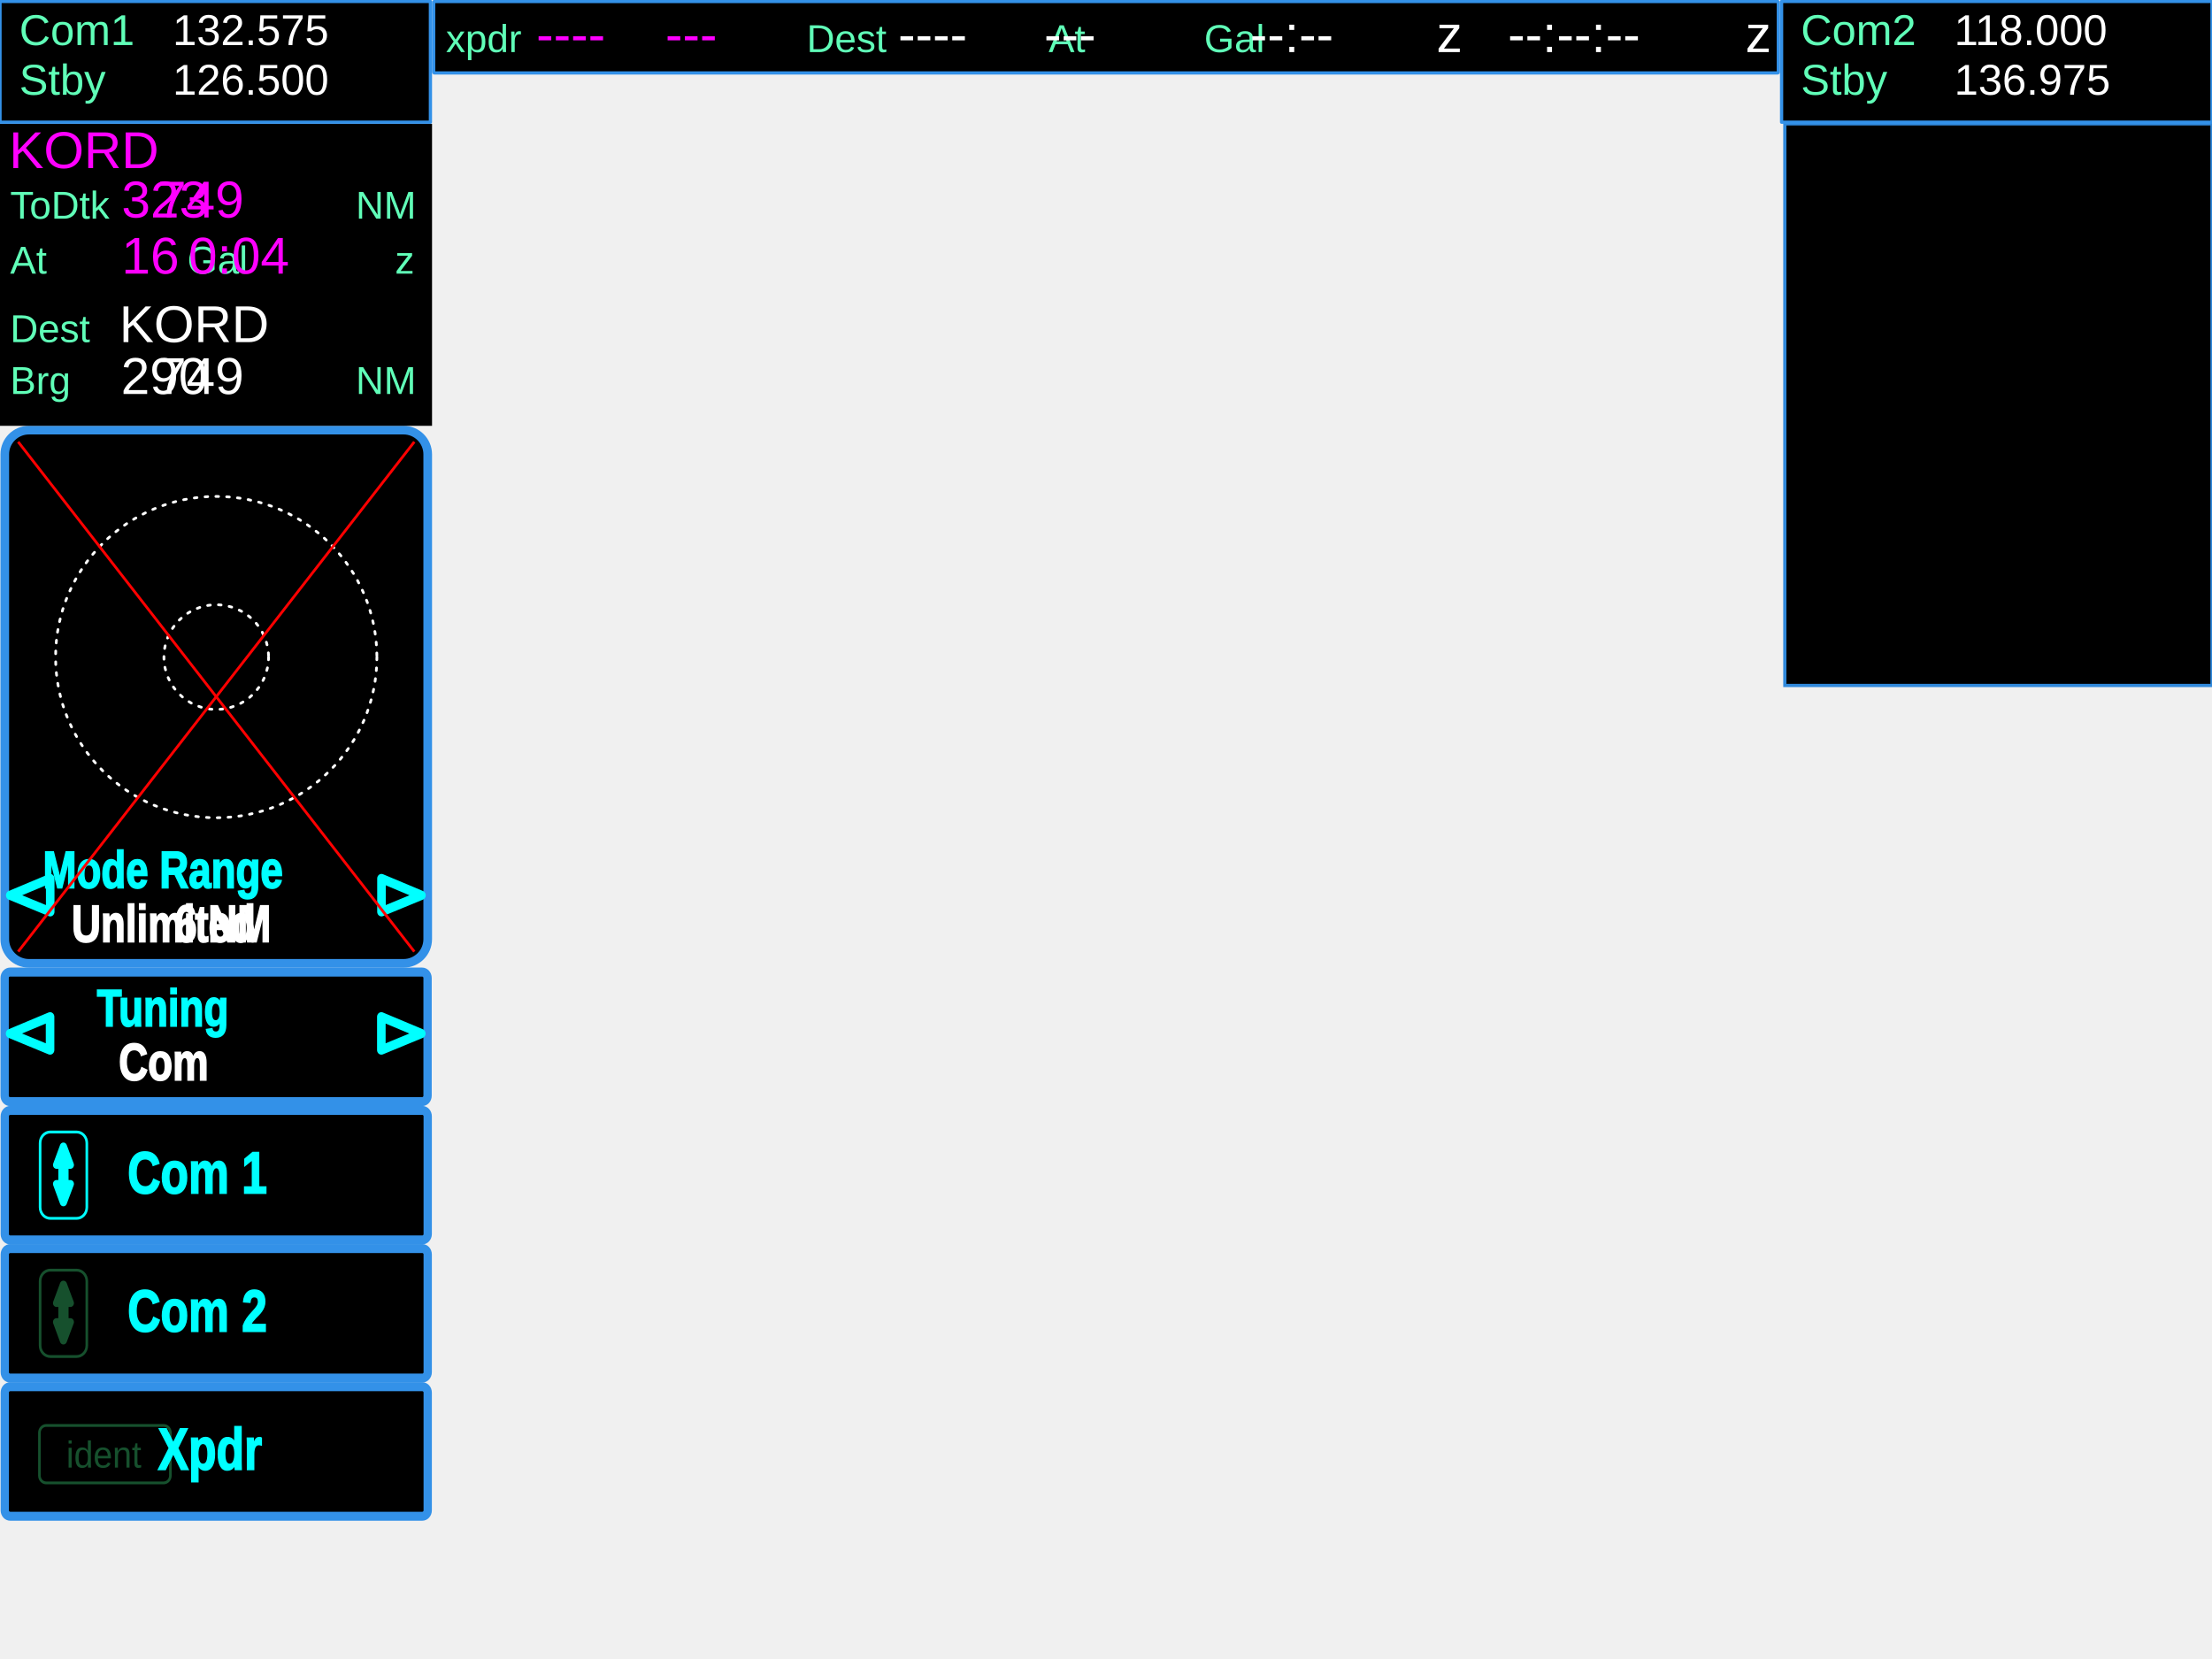
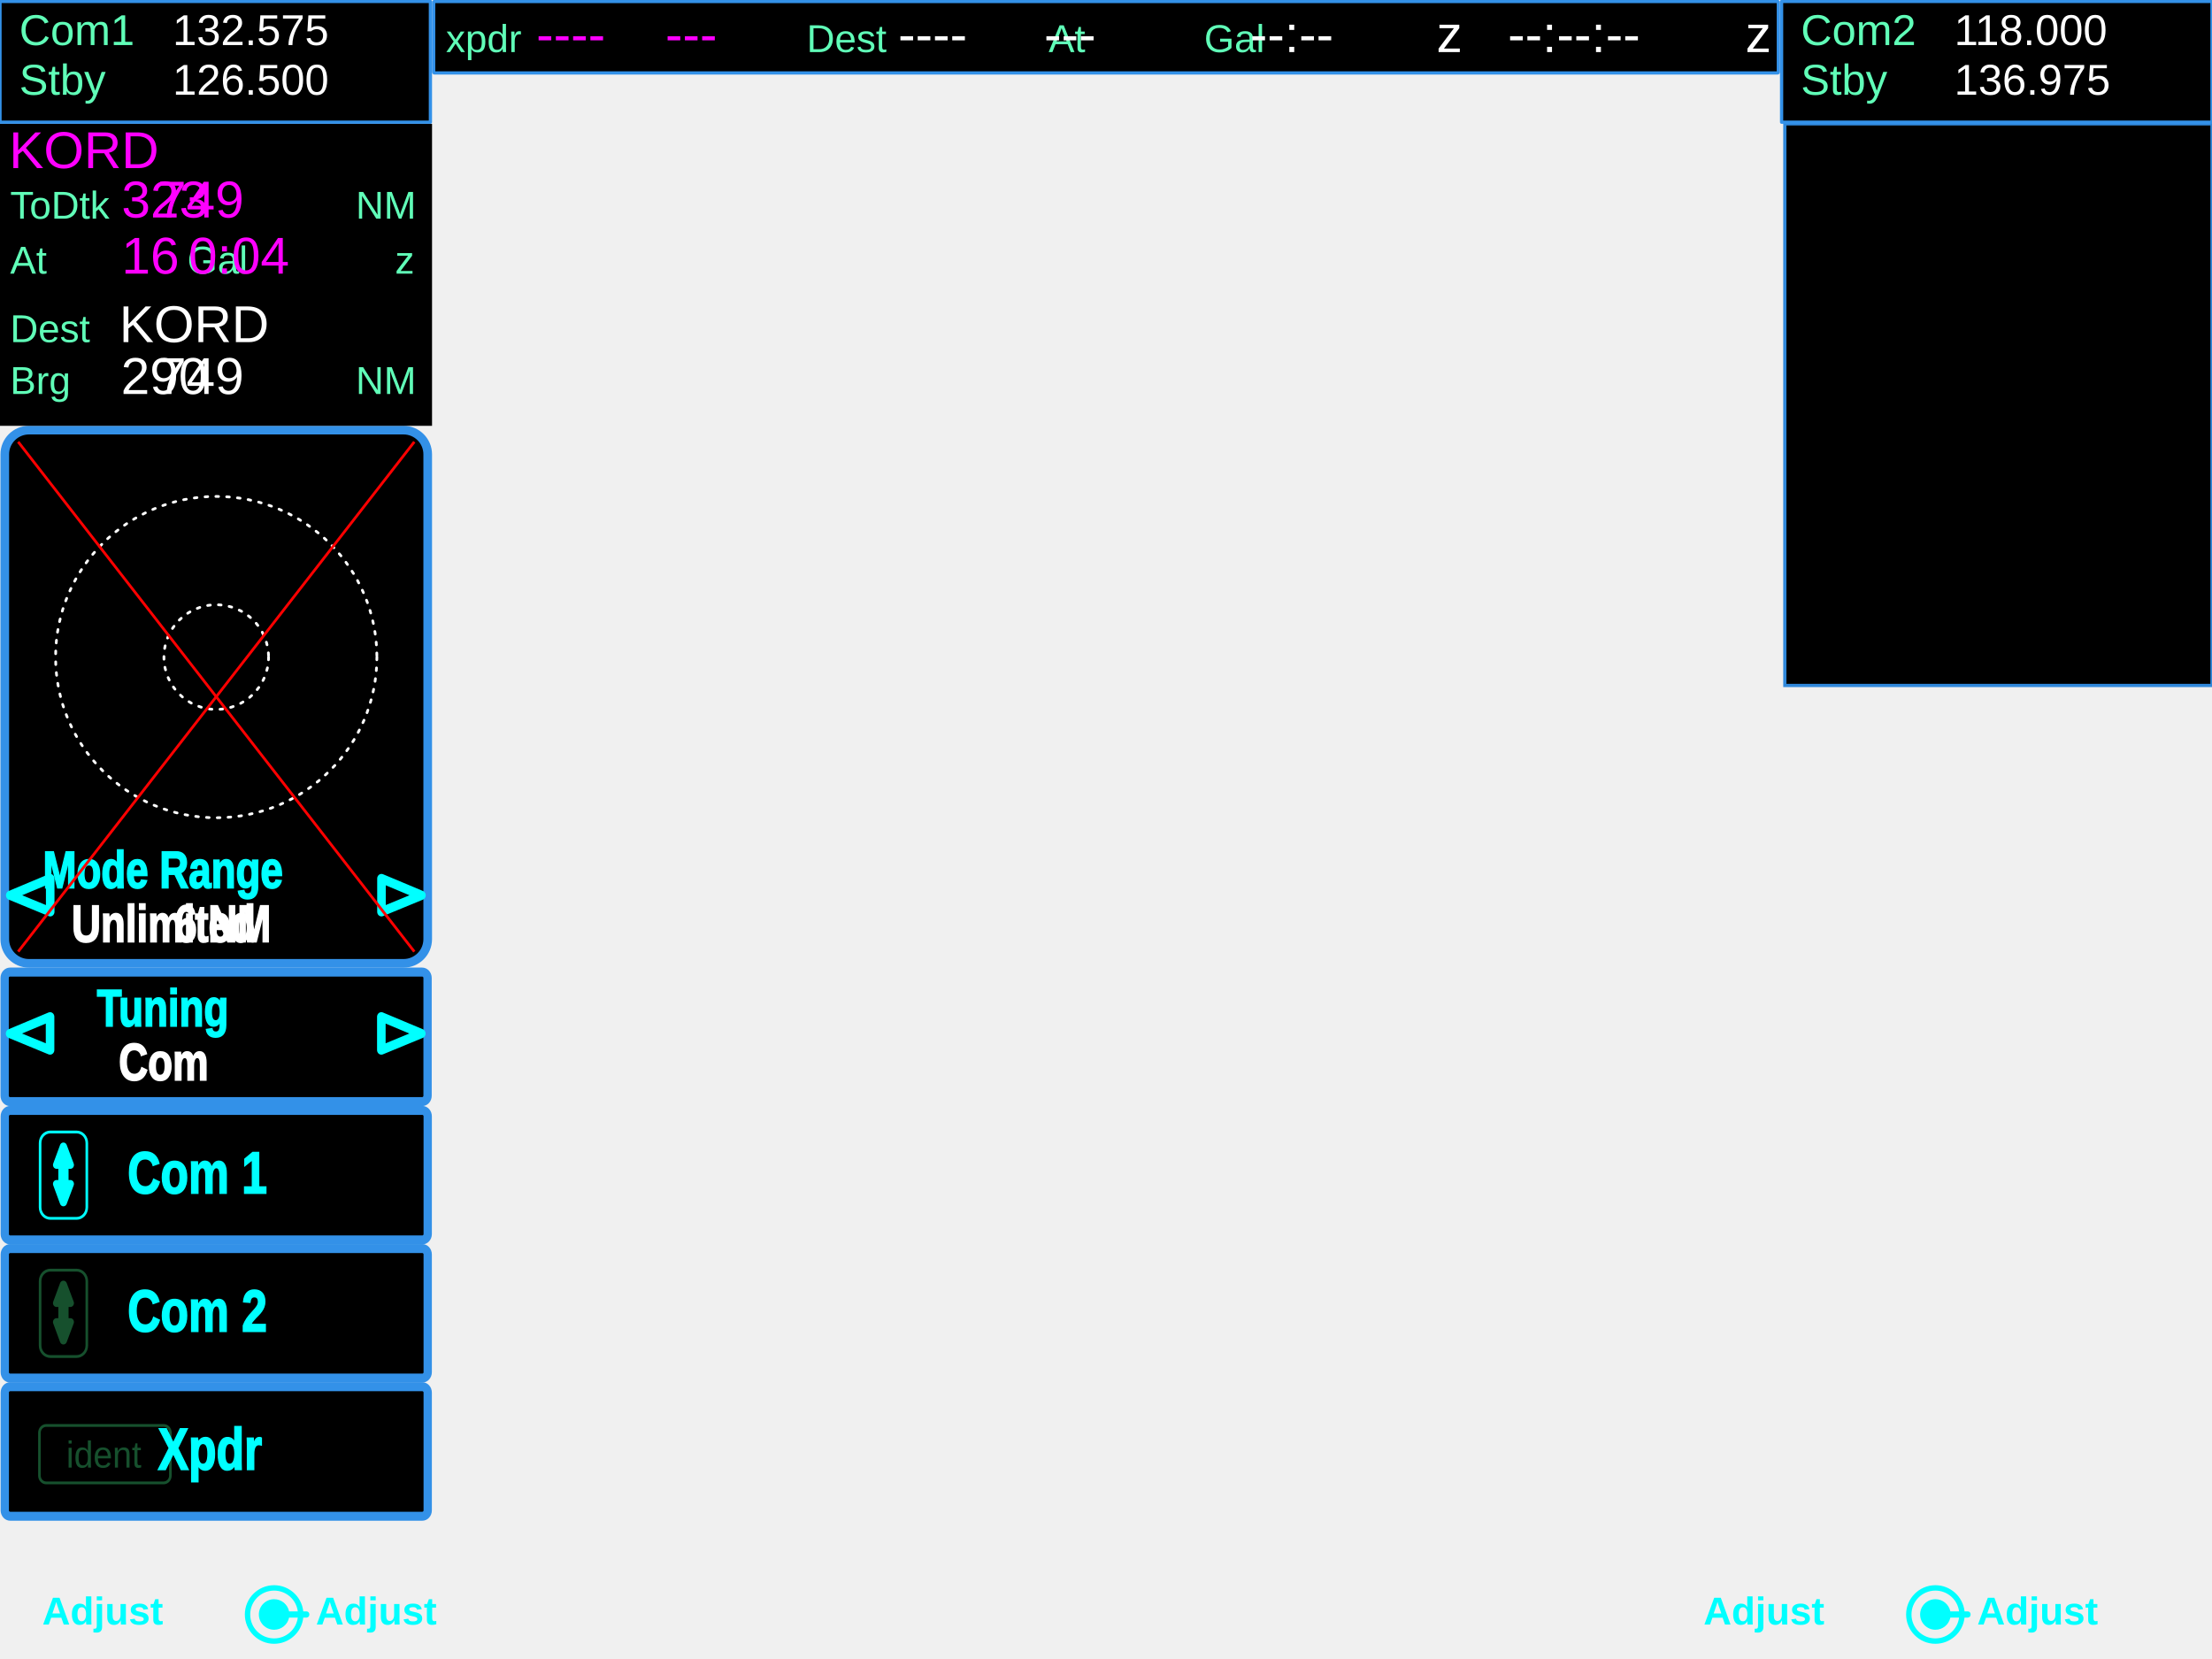
<svg xmlns="http://www.w3.org/2000/svg" width="2048" height="1536" id="svg6205" version="1.1">
  <defs id="defs6207">
    <marker orient="auto" refY="0.0" refX="0.0" id="Arrow2Lstart" style="overflow:visible">
      <path id="path7055" style="fill-rule:evenodd;stroke-width:0.625;stroke-linejoin:round" d="M 8.719,4.034 L -2.207,0.016 L 8.719,-4.002 C 6.973,-1.63 6.983,1.616 8.719,4.034 z " transform="scale(1.1) translate(1,0)" />
    </marker>
  </defs>
  <g id="layer2" style="display:inline">
    <g style="display:inline" transform="matrix(0.8019151,0,0,0.8676644,-0.2459609,489.9604)" id="xpdr">
      <rect ry="6.26" y="915.042" x="5.825" height="138.198" width="488.299" id="rect4072" style="color:#000000;fill:#000000;fill-opacity:1;fill-rule:nonzero;stroke:#3391e8;stroke-width:9.591;stroke-linecap:butt;stroke-linejoin:miter;stroke-miterlimit:4;stroke-opacity:1;stroke-dasharray:none;stroke-dashoffset:100;marker:none;visibility:visible;display:inline;overflow:visible;enable-background:accumulate" />
      <g id="g4074" transform="translate(0,-104.7164)">
        <rect ry="7.84" y="1061.097" x="45.817" height="61.291" width="151.219" id="rect4076" style="color:#000000;fill:none;stroke:#16502d;stroke-width:3;stroke-miterlimit:4;stroke-dasharray:none;marker:none;visibility:visible;display:inline;overflow:visible;enable-background:accumulate" />
      </g>
      <text xml:space="preserve" style="font-size:57.544px;font-style:normal;font-variant:normal;font-weight:bold;font-stretch:normal;text-align:center;line-height:125%;letter-spacing:0px;word-spacing:0px;writing-mode:lr-tb;text-anchor:middle;fill:#00ffff;fill-opacity:1;stroke:#00ffff;stroke-width:1.63;stroke-opacity:1;font-family:Liberation Sans;-inkscape-font-specification:Liberation Sans Bold" x="321.076" y="918.892" id="text4078" transform="scale(0.9158976,1.091825)">
        <tspan style="font-size:57.544px;font-style:normal;font-variant:normal;font-weight:bold;font-stretch:normal;text-align:center;line-height:125%;writing-mode:lr-tb;text-anchor:middle;fill:#00ffff;stroke:#00ffff;stroke-width:1.63;font-family:Liberation Sans;-inkscape-font-specification:Liberation Sans Bold" x="321.076" y="918.892" id="tspan4080">Xpdr</tspan>
      </text>
      <text xml:space="preserve" style="font-size:40px;font-style:normal;font-variant:normal;font-weight:normal;font-stretch:normal;text-align:start;line-height:125%;letter-spacing:0px;word-spacing:0px;writing-mode:lr-tb;text-anchor:start;fill:#16502d;fill-opacity:1;stroke:none;font-family:Liberation Sans;-inkscape-font-specification:Liberation Sans" x="76.827" y="1001.323" id="text4082">
        <tspan id="tspan4084" x="76.827" y="1001.323">ident</tspan>
      </text>
    </g>
    <g style="display:inline" id="Tuning">
      <g id="g4056" transform="matrix(0.8019151,0,0,0.8676644,-0.2459609,362.0509)" style="display:inline">
        <rect style="color:#000000;fill:#000000;fill-opacity:1;fill-rule:nonzero;stroke:#3391e8;stroke-width:9.591;stroke-linecap:butt;stroke-linejoin:miter;stroke-miterlimit:4;stroke-opacity:1;stroke-dasharray:none;stroke-dashoffset:100;marker:none;visibility:visible;display:inline;overflow:visible;enable-background:accumulate" id="rect4058" width="488.299" height="138.198" x="5.825" y="915.042" ry="6.26" />
        <g transform="translate(0,-104.7164)" id="g4060">
          <path style="fill:#16502d;stroke:#16502d;stroke-width:8.251;stroke-linecap:butt;stroke-linejoin:round;stroke-miterlimit:4;stroke-opacity:1;stroke-dasharray:none;display:inline" d="m 73.5,1058.139 -7.906,19.812 15.969,0 L 73.5,1058.139 z m -1.719,20.25 0,19 3.562,0 0,-19 -3.562,0 z m -6.188,19.75 7.906,19.812 8.062,-19.812 -15.969,0 z" id="Tuning_Channel1_Swap_Arrow" />
          <rect style="color:#000000;fill:none;stroke:#16502d;stroke-width:3;stroke-miterlimit:4;stroke-dasharray:none;marker:none;visibility:visible;display:inline;overflow:visible;enable-background:accumulate" id="Tuning_Channel1_Swap_Border" width="53.929" height="92.143" x="46.614" y="1042.786" ry="11.786" />
        </g>
        <text transform="scale(0.9158976,1.091825)" id="Tuning_Channel1_Text" y="918.892" x="321.076" style="font-size:57.544px;font-style:normal;font-variant:normal;font-weight:bold;font-stretch:normal;text-align:center;line-height:125%;letter-spacing:0px;word-spacing:0px;writing-mode:lr-tb;text-anchor:middle;fill:#00ffff;fill-opacity:1;stroke:#00ffff;stroke-width:1.63;stroke-opacity:1;font-family:Liberation Sans;-inkscape-font-specification:Liberation Sans Bold" xml:space="preserve">
          <tspan id="tspan4068" y="918.892" x="321.076" style="font-size:57.544px;font-style:normal;font-variant:normal;font-weight:bold;font-stretch:normal;text-align:center;line-height:125%;writing-mode:lr-tb;text-anchor:middle;fill:#00ffff;stroke:#00ffff;stroke-width:1.63;font-family:Liberation Sans;-inkscape-font-specification:Liberation Sans Bold">Com 2</tspan>
        </text>
      </g>
      <g id="g4026" transform="matrix(0.8019151,0,0,0.8676644,-0.3751897,106.0572)" style="display:inline">
        <rect style="color:#000000;fill:#000000;fill-opacity:1;fill-rule:nonzero;stroke:#3391e8;stroke-width:9.591;stroke-linecap:butt;stroke-linejoin:miter;stroke-miterlimit:4;stroke-opacity:1;stroke-dasharray:none;stroke-dashoffset:100;marker:none;visibility:visible;display:inline;overflow:visible;enable-background:accumulate" id="rect4028" width="488.299" height="138.198" x="5.825" y="915.042" ry="6.26" />
        <text transform="scale(0.9158976,1.091825)" id="text4030" y="890.798" x="269.338" style="font-size:50.895px;font-style:normal;font-variant:normal;font-weight:bold;font-stretch:normal;text-align:center;line-height:125%;letter-spacing:0px;word-spacing:0px;writing-mode:lr-tb;text-anchor:middle;fill:#00ffff;fill-opacity:1;stroke:#00ffff;stroke-width:1.63;stroke-opacity:1;font-family:Liberation Sans;-inkscape-font-specification:Sans Bold" xml:space="preserve">
          <tspan id="tspan4032" y="890.798" x="269.338" style="fill:#00ffff;stroke:#00ffff;stroke-width:1.63">Tuning</tspan>
        </text>
        <text xml:space="preserve" style="font-size:50.895px;font-style:normal;font-variant:normal;font-weight:bold;font-stretch:normal;text-align:center;line-height:125%;letter-spacing:0px;word-spacing:0px;writing-mode:lr-tb;text-anchor:middle;fill:#ffffff;fill-opacity:1;stroke:#ffffff;stroke-width:1.63;stroke-opacity:1;font-family:Liberation Sans;-inkscape-font-specification:Sans Bold" x="270.407" y="943.527" id="Tuning_Source_Text" transform="scale(0.9158976,1.091825)">
          <tspan style="fill:#ffffff;stroke:#ffffff;stroke-width:1.63" x="270.407" y="943.527" id="tspan4036">Com</tspan>
        </text>
        <path id="path4038" d="m 12.152,980.642 46.118,-17.875 0,35.458 z" style="fill:none;stroke:#00ffff;stroke-width:9.892;stroke-linecap:butt;stroke-linejoin:round;stroke-miterlimit:4;stroke-opacity:1;stroke-dasharray:none" />
        <path id="path4040" d="m 486.863,980.642 -46.117,-17.875 0,35.458 z" style="fill:none;stroke:#00ffff;stroke-width:9.892;stroke-linecap:butt;stroke-linejoin:round;stroke-miterlimit:4;stroke-opacity:1;stroke-dasharray:none" />
      </g>
      <g id="g4042" transform="matrix(0.8019151,0,0,0.8676644,-0.2459609,234.1413)" style="display:inline">
        <rect style="color:#000000;fill:#000000;fill-opacity:1;fill-rule:nonzero;stroke:#3391e8;stroke-width:9.591;stroke-linecap:butt;stroke-linejoin:miter;stroke-miterlimit:4;stroke-opacity:1;stroke-dasharray:none;stroke-dashoffset:100;marker:none;visibility:visible;display:inline;overflow:visible;enable-background:accumulate" id="rect4044" width="488.299" height="138.198" x="5.825" y="915.042" ry="6.26" />
        <g transform="translate(0,-104.7164)" id="g4046">
          <path style="fill:#00ffff;stroke:#00ffff;stroke-width:8.251;stroke-linecap:butt;stroke-linejoin:round;stroke-miterlimit:4;stroke-opacity:1;stroke-dasharray:none;display:inline" d="m 73.5,1058.139 -7.906,19.812 15.969,0 L 73.5,1058.139 z m -1.719,20.25 0,19 3.562,0 0,-19 -3.562,0 z m -6.188,19.75 7.906,19.812 8.062,-19.812 -15.969,0 z" id="Tuning_Channel0_Swap_Arrow" />
          <rect style="color:#000000;fill:none;stroke:#00ffff;stroke-width:3;stroke-miterlimit:4;stroke-dasharray:none;marker:none;visibility:visible;display:inline;overflow:visible;enable-background:accumulate" id="Tuning_Channel0_Swap_Border" width="53.929" height="92.143" x="46.614" y="1042.786" ry="11.786" />
        </g>
        <text transform="scale(0.9158976,1.091825)" id="Tuning_Channel0_Text" y="918.892" x="321.076" style="font-size:57.544px;font-style:normal;font-variant:normal;font-weight:bold;font-stretch:normal;text-align:center;line-height:125%;letter-spacing:0px;word-spacing:0px;writing-mode:lr-tb;text-anchor:middle;fill:#00ffff;fill-opacity:1;stroke:#00ffff;stroke-width:1.63;stroke-opacity:1;font-family:Liberation Sans;-inkscape-font-specification:Liberation Sans Bold" xml:space="preserve">
          <tspan id="tspan4054" y="918.892" x="321.076" style="font-size:57.544px;font-style:normal;font-variant:normal;font-weight:bold;font-stretch:normal;text-align:center;line-height:125%;writing-mode:lr-tb;text-anchor:middle;fill:#00ffff;stroke:#00ffff;stroke-width:1.63;font-family:Liberation Sans;-inkscape-font-specification:Liberation Sans Bold">Com 1</tspan>
        </text>
      </g>
    </g>
    <g id="TCAS">
      <rect ry="22.362" y="398.243" x="4.425" height="493.666" width="391.575" id="rect4088" style="color:#000000;fill:#000000;fill-opacity:1;fill-rule:nonzero;stroke:#3391e8;stroke-width:8;stroke-linecap:butt;stroke-linejoin:miter;stroke-miterlimit:4;stroke-opacity:1;stroke-dasharray:none;stroke-dashoffset:100;marker:none;visibility:visible;display:inline;overflow:visible;enable-background:accumulate" />
      <g id="TCAS_Map" />
      <g transform="matrix(0.8019151,0,0,0.8676644,-0.2459609,-21.94912)" id="TCAS_online">
        <text transform="scale(0.9158976,1.091825)" id="text4090" y="890.798" x="269.338" style="font-size:50.895px;font-style:normal;font-variant:normal;font-weight:bold;font-stretch:normal;text-align:center;line-height:125%;letter-spacing:0px;word-spacing:0px;writing-mode:lr-tb;text-anchor:middle;fill:#00ffff;fill-opacity:1;stroke:#00ffff;stroke-width:1.63;stroke-opacity:1;font-family:Liberation Sans;-inkscape-font-specification:Sans Bold" xml:space="preserve">
          <tspan id="tspan4092" y="890.798" x="269.338" style="fill:#00ffff;stroke:#00ffff;stroke-width:1.63">Mode Range</tspan>
        </text>
        <text xml:space="preserve" style="font-size:50.895px;font-style:normal;font-variant:normal;font-weight:bold;font-stretch:normal;text-align:start;line-height:125%;letter-spacing:0px;word-spacing:0px;writing-mode:lr-tb;text-anchor:start;fill:#ffffff;fill-opacity:1;stroke:#ffffff;stroke-width:1.63;stroke-opacity:1;font-family:Liberation Sans;-inkscape-font-specification:Liberation Sans Bold" x="90.686" y="943.527" id="TCAS_Mode" transform="scale(0.9158976,1.091825)">
          <tspan style="font-size:50.895px;font-style:normal;font-variant:normal;font-weight:bold;font-stretch:normal;text-align:start;line-height:125%;writing-mode:lr-tb;text-anchor:start;fill:#ffffff;stroke:#ffffff;stroke-width:1.63;font-family:Liberation Sans;-inkscape-font-specification:Liberation Sans Bold" x="90.686" y="943.527" id="tspan4096">Unlimited</tspan>
        </text>
        <path id="path4098" d="m 12.152,980.642 46.118,-17.875 0,35.458 z" style="fill:none;stroke:#00ffff;stroke-width:9.892;stroke-linecap:butt;stroke-linejoin:round;stroke-miterlimit:4;stroke-opacity:1;stroke-dasharray:none" />
        <path id="path4100" d="m 486.863,980.642 -46.117,-17.875 0,35.458 z" style="fill:none;stroke:#00ffff;stroke-width:9.892;stroke-linecap:butt;stroke-linejoin:round;stroke-miterlimit:4;stroke-opacity:1;stroke-dasharray:none" />
        <text transform="scale(0.9158976,1.091825)" id="TCAS_Range" y="943.527" x="469.19" style="font-size:50.895px;font-style:normal;font-variant:normal;font-weight:bold;font-stretch:normal;text-align:end;line-height:125%;letter-spacing:0px;word-spacing:0px;writing-mode:lr-tb;text-anchor:end;fill:#ffffff;fill-opacity:1;stroke:#ffffff;stroke-width:1.63;stroke-opacity:1;font-family:Liberation Sans;-inkscape-font-specification:Liberation Sans Bold" xml:space="preserve">
          <tspan id="tspan4104" y="943.527" x="469.19" style="font-size:50.895px;font-style:normal;font-variant:normal;font-weight:bold;font-stretch:normal;text-align:end;line-height:125%;writing-mode:lr-tb;text-anchor:end;fill:#ffffff;stroke:#ffffff;stroke-width:1.63;font-family:Liberation Sans;-inkscape-font-specification:Liberation Sans Bold">6 NM</tspan>
        </text>
        <path style="color:#000000;fill:none;stroke:#ffffff;stroke-width:5.333;stroke-linecap:round;stroke-linejoin:round;stroke-miterlimit:4;stroke-opacity:1;stroke-dasharray:5.333, 15.998;stroke-dashoffset:0;marker:none;visibility:visible;display:inline;overflow:visible;enable-background:accumulate" id="path4106" d="m 305,593.5 c 0,57.004 -46.211,103.214 -103.214,103.214 -57.004,0 -103.214,-46.211 -103.214,-103.214 0,-57.004 46.211,-103.214 103.214,-103.214 57.004,0 103.214,46.211 103.214,103.214 z" transform="matrix(0.5851941,0,0,0.5408496,131.8911,405.4572)" />
        <path transform="matrix(1.797154,0,0,1.66097,-112.665,-259.3344)" d="m 305,593.5 c 0,57.004 -46.211,103.214 -103.214,103.214 -57.004,0 -103.214,-46.211 -103.214,-103.214 0,-57.004 46.211,-103.214 103.214,-103.214 57.004,0 103.214,46.211 103.214,103.214 z" id="path4108" style="color:#000000;fill:none;stroke:#ffffff;stroke-width:1.736;stroke-linecap:round;stroke-linejoin:round;stroke-miterlimit:4;stroke-opacity:1;stroke-dasharray:1.736, 5.209;stroke-dashoffset:0;marker:none;visibility:visible;display:inline;overflow:visible;enable-background:accumulate" />
      </g>
      <g id="TCAS_offline" transform="matrix(1.058711,0,0,1.052251,-11.9076,-32.4231)">
        <path id="path7385" d="M 373.571,419.571 27.143,868.143" style="fill:none;stroke:#ff0000;stroke-width:2.371;stroke-linecap:butt;stroke-linejoin:miter;stroke-miterlimit:4;stroke-opacity:1;stroke-dasharray:none" />
        <path id="path7387" d="M 27.143,419.571 373.571,868.143" style="fill:none;stroke:#ff0000;stroke-width:2.371;stroke-linecap:butt;stroke-linejoin:miter;stroke-miterlimit:4;stroke-opacity:1;stroke-dasharray:none" />
      </g>
    </g>
    <g style="display:inline" id="Info_Left">
      <rect ry="0" y="114.643" x="-1.110223e-15" height="279.601" width="400" id="rect4848" style="color:#000000;fill:#000000;fill-opacity:1;fill-rule:nonzero;stroke:none;stroke-width:3;marker:none;visibility:visible;display:inline;overflow:visible;enable-background:accumulate" />
      <text id="FPL_Current_Name" y="155.625" x="8.425" style="font-size:48px;font-style:normal;font-variant:normal;font-weight:normal;font-stretch:normal;text-align:start;line-height:125%;letter-spacing:0px;word-spacing:0px;writing-mode:lr-tb;text-anchor:start;fill:#ff00ff;fill-opacity:1;stroke:none;display:inline;font-family:Liberation Sans;-inkscape-font-specification:Liberation Sans" xml:space="preserve">
        <tspan y="155.625" x="8.425" id="tspan7829-7-2-3">KORD</tspan>
      </text>
      <text id="text7827-8-5" y="202.468" x="9.368" style="font-size:36px;font-style:normal;font-variant:normal;font-weight:normal;font-stretch:normal;text-align:start;line-height:125%;letter-spacing:0px;word-spacing:0px;writing-mode:lr-tb;text-anchor:start;fill:#60ffb8;fill-opacity:1;stroke:none;display:inline;font-family:Liberation Sans;-inkscape-font-specification:Liberation Sans" xml:space="preserve">
        <tspan y="202.468" x="9.368" id="tspan7829-7-0">ToDtk</tspan>
      </text>
      <text xml:space="preserve" style="font-size:36px;font-style:normal;font-variant:normal;font-weight:normal;font-stretch:normal;text-align:start;line-height:125%;letter-spacing:0px;word-spacing:0px;writing-mode:lr-tb;text-anchor:start;fill:#60ffb8;fill-opacity:1;stroke:none;display:inline;font-family:Liberation Sans;-inkscape-font-specification:Liberation Sans" x="329.368" y="202.468" id="text4892">
        <tspan id="tspan4894" x="329.368" y="202.468">NM</tspan>
      </text>
      <text xml:space="preserve" style="font-size:36px;font-style:normal;font-variant:normal;font-weight:normal;font-stretch:normal;text-align:start;line-height:125%;letter-spacing:0px;word-spacing:0px;writing-mode:lr-tb;text-anchor:start;fill:#60ffb8;fill-opacity:1;stroke:none;display:inline;font-family:Liberation Sans;-inkscape-font-specification:Liberation Sans" x="9.368" y="253.339" id="text4896">
        <tspan id="tspan4898" x="9.368" y="253.339">At</tspan>
      </text>
      <text id="text4900" y="253.339" x="173.368" style="font-size:36px;font-style:normal;font-variant:normal;font-weight:normal;font-stretch:normal;text-align:start;line-height:125%;letter-spacing:0px;word-spacing:0px;writing-mode:lr-tb;text-anchor:start;fill:#60ffb8;fill-opacity:1;stroke:none;display:inline;font-family:Liberation Sans;-inkscape-font-specification:Liberation Sans" xml:space="preserve">
        <tspan y="253.339" x="173.368" id="tspan4902">Gal</tspan>
      </text>
      <text id="text4904" y="316.754" x="9.368" style="font-size:36px;font-style:normal;font-variant:normal;font-weight:normal;font-stretch:normal;text-align:start;line-height:125%;letter-spacing:0px;word-spacing:0px;writing-mode:lr-tb;text-anchor:start;fill:#60ffb8;fill-opacity:1;stroke:none;display:inline;font-family:Liberation Sans;-inkscape-font-specification:Liberation Sans" xml:space="preserve">
        <tspan y="316.754" x="9.368" id="tspan4906">Dest</tspan>
      </text>
      <text xml:space="preserve" style="font-size:36px;font-style:normal;font-variant:normal;font-weight:normal;font-stretch:normal;text-align:start;line-height:125%;letter-spacing:0px;word-spacing:0px;writing-mode:lr-tb;text-anchor:start;fill:#60ffb8;fill-opacity:1;stroke:none;display:inline;font-family:Liberation Sans;-inkscape-font-specification:Liberation Sans" x="9.368" y="364.754" id="text4908">
        <tspan id="tspan4910" x="9.368" y="364.754">Brg</tspan>
      </text>
      <text id="text4912" y="364.754" x="329.368" style="font-size:36px;font-style:normal;font-variant:normal;font-weight:normal;font-stretch:normal;text-align:start;line-height:125%;letter-spacing:0px;word-spacing:0px;writing-mode:lr-tb;text-anchor:start;fill:#60ffb8;fill-opacity:1;stroke:none;display:inline;font-family:Liberation Sans;-inkscape-font-specification:Liberation Sans" xml:space="preserve">
        <tspan y="364.754" x="329.368" id="tspan4914">NM</tspan>
      </text>
      <text xml:space="preserve" style="font-size:48px;font-style:normal;font-variant:normal;font-weight:normal;font-stretch:normal;text-align:start;line-height:125%;letter-spacing:0px;word-spacing:0px;writing-mode:lr-tb;text-anchor:start;fill:#ffffff;fill-opacity:1;stroke:none;display:inline;font-family:Liberation Sans;-inkscape-font-specification:Liberation Sans" x="110.451" y="316.754" id="FPL_Dest_Name">
        <tspan id="tspan4918" x="110.451" y="316.754">KORD</tspan>
      </text>
      <text id="FPL_Dest_Bearing_Deg" y="364.754" x="111.974" style="font-size:48px;font-style:normal;font-variant:normal;font-weight:normal;font-stretch:normal;text-align:start;line-height:125%;letter-spacing:0px;word-spacing:0px;writing-mode:lr-tb;text-anchor:start;fill:#ffffff;fill-opacity:1;stroke:none;display:inline;font-family:Liberation Sans;-inkscape-font-specification:Liberation Sans" xml:space="preserve">
        <tspan y="364.754" x="111.974" id="tspan4922">290</tspan>
      </text>
      <text xml:space="preserve" style="font-size:48px;font-style:normal;font-variant:normal;font-weight:normal;font-stretch:normal;text-align:end;line-height:125%;letter-spacing:0px;word-spacing:0px;writing-mode:lr-tb;text-anchor:end;fill:#ffffff;fill-opacity:1;stroke:none;display:inline;font-family:Liberation Sans;-inkscape-font-specification:Liberation Sans" x="319.224" y="364.754" id="FPL_Dest_Bearing_Distance">
        <tspan id="tspan4926" x="319.224" y="364.754">749</tspan>
      </text>
      <text xml:space="preserve" style="font-size:48px;font-style:normal;font-variant:normal;font-weight:normal;font-stretch:normal;text-align:start;line-height:125%;letter-spacing:0px;word-spacing:0px;writing-mode:lr-tb;text-anchor:start;fill:#ff00ff;fill-opacity:1;stroke:none;display:inline;font-family:Liberation Sans;-inkscape-font-specification:Liberation Sans" x="112.56" y="201.339" id="FPL_Current_LegCourse">
        <tspan id="tspan4930" x="112.56" y="201.339">323</tspan>
      </text>
      <text id="FPL_Current_LegDistance" y="201.339" x="319.224" style="font-size:48px;font-style:normal;font-variant:normal;font-weight:normal;font-stretch:normal;text-align:end;line-height:125%;letter-spacing:0px;word-spacing:0px;writing-mode:lr-tb;text-anchor:end;fill:#ff00ff;fill-opacity:1;stroke:none;display:inline;font-family:Liberation Sans;-inkscape-font-specification:Liberation Sans" xml:space="preserve">
        <tspan y="201.339" x="319.224" id="tspan4934">749</tspan>
      </text>
      <text id="text4936" y="253.339" x="365.72" style="font-size:36px;font-style:normal;font-variant:normal;font-weight:normal;font-stretch:normal;text-align:start;line-height:125%;letter-spacing:0px;word-spacing:0px;writing-mode:lr-tb;text-anchor:start;fill:#60ffb8;fill-opacity:1;stroke:none;display:inline;font-family:Liberation Sans;-inkscape-font-specification:Liberation Sans" xml:space="preserve">
        <tspan y="253.339" x="365.72" id="tspan4938">z</tspan>
      </text>
      <text id="FPL_Current_LegGal" y="253.339" x="112.56" style="font-size:48px;font-style:normal;font-variant:normal;font-weight:normal;font-stretch:normal;text-align:start;line-height:125%;letter-spacing:0px;word-spacing:0px;writing-mode:lr-tb;text-anchor:start;fill:#ff00ff;fill-opacity:1;stroke:none;display:inline;font-family:Liberation Sans;-inkscape-font-specification:Liberation Sans" xml:space="preserve">
        <tspan y="253.339" x="112.56" id="tspan4942">16</tspan>
      </text>
      <text xml:space="preserve" style="font-size:48px;font-style:normal;font-variant:normal;font-weight:normal;font-stretch:normal;text-align:end;line-height:125%;letter-spacing:0px;word-spacing:0px;writing-mode:lr-tb;text-anchor:end;fill:#ff00ff;fill-opacity:1;stroke:none;display:inline;font-family:Liberation Sans;-inkscape-font-specification:Liberation Sans" x="361.224" y="253.339" id="FPL_Current_LegETA">
        <tspan id="tspan4946" x="361.224" y="253.339">0:04</tspan>
      </text>
    </g>
    <g id="Info_Right" transform="matrix(0.9887686,0,0,1,23.01868,0)">
      <rect y="114.643" x="1648" height="520" width="400" id="rect4983" style="color:#000000;fill:#000000;fill-opacity:1;fill-rule:nonzero;stroke:#3088da;stroke-width:3.017;stroke-opacity:1;marker:none;visibility:visible;display:inline;overflow:visible;enable-background:accumulate" />
    </g>
  </g>
  <g id="layer1" style="display:inline">
    <g id="COM">
      <rect y="1.357" x="0" height="111.786" width="398.5" id="rect7821" style="color:#000000;fill:#000000;stroke:#3391e8;stroke-width:3;stroke-linecap:round;stroke-linejoin:round;stroke-miterlimit:4;stroke-opacity:1;stroke-dasharray:none;stroke-dashoffset:0;marker:none;visibility:visible;display:inline;overflow:visible;enable-background:accumulate" />
      <text id="Freqency1_label_active" y="41.714" x="17.857" style="font-size:40px;font-style:normal;font-variant:normal;font-weight:normal;font-stretch:normal;text-align:start;line-height:125%;letter-spacing:0px;word-spacing:0px;writing-mode:lr-tb;text-anchor:start;fill:#60ffb8;fill-opacity:1;stroke:none;display:inline;font-family:Liberation Sans;-inkscape-font-specification:Liberation Sans" xml:space="preserve">
        <tspan y="41.714" x="17.857" id="tspan7829">Com1</tspan>
      </text>
      <text xml:space="preserve" style="font-size:40px;font-style:normal;font-variant:normal;font-weight:normal;font-stretch:normal;text-align:start;line-height:125%;letter-spacing:0px;word-spacing:0px;writing-mode:lr-tb;text-anchor:start;fill:#60ffb8;fill-opacity:1;stroke:none;display:inline;font-family:Liberation Sans;-inkscape-font-specification:Liberation Sans" x="17.857" y="87.714" id="Freqency1_label_standby">
        <tspan id="tspan7833" x="17.857" y="87.714">Stby</tspan>
      </text>
      <text xml:space="preserve" style="font-size:40px;font-style:normal;font-variant:normal;font-weight:normal;font-stretch:normal;text-align:start;line-height:125%;letter-spacing:0px;word-spacing:0px;writing-mode:lr-tb;text-anchor:start;fill:#ffffff;fill-opacity:1;stroke:none;display:inline;font-family:Liberation Sans;-inkscape-font-specification:Liberation Sans" x="159.857" y="41.714" id="Freqency1_active">
        <tspan id="tspan7837" x="159.857" y="41.714">132.575</tspan>
      </text>
      <text id="Freqency1_standby" y="87.714" x="159.857" style="font-size:40px;font-style:normal;font-variant:normal;font-weight:normal;font-stretch:normal;text-align:start;line-height:125%;letter-spacing:0px;word-spacing:0px;writing-mode:lr-tb;text-anchor:start;fill:#ffffff;fill-opacity:1;stroke:none;display:inline;font-family:Liberation Sans;-inkscape-font-specification:Liberation Sans" xml:space="preserve">
        <tspan y="87.714" x="159.857" id="tspan7841">126.500</tspan>
      </text>
      <rect style="color:#000000;fill:#000000;stroke:#3391e8;stroke-width:3;stroke-linecap:round;stroke-linejoin:round;stroke-miterlimit:4;stroke-opacity:1;stroke-dasharray:none;stroke-dashoffset:0;marker:none;visibility:visible;display:inline;overflow:visible;enable-background:accumulate" id="rect7858" width="398.5" height="111.786" x="0" y="1.357" transform="translate(1649.5,0)" />
      <text xml:space="preserve" style="font-size:40px;font-style:normal;font-variant:normal;font-weight:normal;font-stretch:normal;text-align:start;line-height:125%;letter-spacing:0px;word-spacing:0px;writing-mode:lr-tb;text-anchor:start;fill:#60ffb8;fill-opacity:1;stroke:none;display:inline;font-family:Liberation Sans;-inkscape-font-specification:Liberation Sans" x="17.857" y="41.714" id="Freqency2_label_active" transform="translate(1649.5,0)">
        <tspan id="tspan7862" x="17.857" y="41.714">Com2</tspan>
      </text>
      <text id="Freqency2_label_standby" y="87.714" x="17.857" style="font-size:40px;font-style:normal;font-variant:normal;font-weight:normal;font-stretch:normal;text-align:start;line-height:125%;letter-spacing:0px;word-spacing:0px;writing-mode:lr-tb;text-anchor:start;fill:#60ffb8;fill-opacity:1;stroke:none;display:inline;font-family:Liberation Sans;-inkscape-font-specification:Liberation Sans" xml:space="preserve" transform="translate(1649.5,0)">
        <tspan y="87.714" x="17.857" id="tspan7866">Stby</tspan>
      </text>
      <text id="Freqency2_active" y="41.714" x="159.857" style="font-size:40px;font-style:normal;font-variant:normal;font-weight:normal;font-stretch:normal;text-align:start;line-height:125%;letter-spacing:0px;word-spacing:0px;writing-mode:lr-tb;text-anchor:start;fill:#ffffff;fill-opacity:1;stroke:none;display:inline;font-family:Liberation Sans;-inkscape-font-specification:Liberation Sans" xml:space="preserve" transform="translate(1649.5,0)">
        <tspan y="41.714" x="159.857" id="tspan7870">118.000</tspan>
      </text>
      <text xml:space="preserve" style="font-size:40px;font-style:normal;font-variant:normal;font-weight:normal;font-stretch:normal;text-align:start;line-height:125%;letter-spacing:0px;word-spacing:0px;writing-mode:lr-tb;text-anchor:start;fill:#ffffff;fill-opacity:1;stroke:none;display:inline;font-family:Liberation Sans;-inkscape-font-specification:Liberation Sans" x="159.857" y="87.714" id="Freqency2_standby" transform="translate(1649.5,0)">
        <tspan x="159.857" y="87.714" id="tspan7876">136.975</tspan>
      </text>
    </g>
    <g id="g4803">
      <rect ry="0.816" y="1.365" x="401.507" height="66.173" width="1244.985" id="rect3205" style="fill:#000000;fill-opacity:1;stroke:#3391e8;stroke-width:3.015;stroke-linecap:butt;stroke-linejoin:miter;stroke-miterlimit:4;stroke-opacity:1;stroke-dasharray:none;stroke-dashoffset:100;display:inline" />
      <text xml:space="preserve" style="font-size:36px;font-style:normal;font-variant:normal;font-weight:normal;font-stretch:normal;text-align:start;line-height:125%;letter-spacing:0px;word-spacing:0px;writing-mode:lr-tb;text-anchor:start;fill:#60ffb8;fill-opacity:1;stroke:none;display:inline;font-family:Liberation Sans;-inkscape-font-specification:Liberation Sans" x="412.858" y="48.221" id="text7827-8">
        <tspan id="tspan7829-7" x="412.858" y="48.221">xpdr</tspan>
      </text>
      <text xml:space="preserve" style="font-size:48px;font-style:normal;font-variant:normal;font-weight:normal;font-stretch:normal;text-align:start;line-height:125%;letter-spacing:0px;word-spacing:0px;writing-mode:lr-tb;text-anchor:start;fill:#ff00ff;fill-opacity:1;stroke:none;display:inline;font-family:Liberation Sans;-inkscape-font-specification:Liberation Sans" x="496.53" y="48.221" id="Head_xpdr">
        <tspan id="tspan7829-7-2" x="496.53" y="48.221">----</tspan>
      </text>
      <text id="Head_xpdr_mode" y="48.221" x="615.979" style="font-size:48px;font-style:normal;font-variant:normal;font-weight:normal;font-stretch:normal;text-align:start;line-height:125%;letter-spacing:0px;word-spacing:0px;writing-mode:lr-tb;text-anchor:start;fill:#ff00ff;fill-opacity:1;stroke:none;display:inline;font-family:Liberation Sans;-inkscape-font-specification:Liberation Sans" xml:space="preserve">
        <tspan y="48.221" x="615.979" id="tspan4773">---</tspan>
      </text>
      <text xml:space="preserve" style="font-size:48px;font-style:normal;font-variant:normal;font-weight:normal;font-stretch:normal;text-align:end;line-height:125%;letter-spacing:0px;word-spacing:0px;writing-mode:lr-tb;text-anchor:end;fill:#ffffff;fill-opacity:1;stroke:none;display:inline;font-family:Liberation Sans;-inkscape-font-specification:Liberation Sans" x="1611.938" y="48.221" id="Head_time">
        <tspan id="tspan4777" x="1611.938" y="48.221">--:--:--</tspan>
      </text>
      <text id="text4779" y="48.221" x="746.858" style="font-size:36px;font-style:normal;font-variant:normal;font-weight:normal;font-stretch:normal;text-align:start;line-height:125%;letter-spacing:0px;word-spacing:0px;writing-mode:lr-tb;text-anchor:start;fill:#60ffb8;fill-opacity:1;stroke:none;display:inline;font-family:Liberation Sans;-inkscape-font-specification:Liberation Sans" xml:space="preserve">
        <tspan y="48.221" x="746.858" id="tspan4781">Dest</tspan>
      </text>
      <text id="Head_Dest" y="48.221" x="831.535" style="font-size:48px;font-style:normal;font-variant:normal;font-weight:normal;font-stretch:normal;text-align:start;line-height:125%;letter-spacing:0px;word-spacing:0px;writing-mode:lr-tb;text-anchor:start;fill:#ffffff;fill-opacity:1;stroke:none;display:inline;font-family:Liberation Sans;-inkscape-font-specification:Liberation Sans" xml:space="preserve">
        <tspan y="48.221" x="831.535" id="tspan4785">----</tspan>
      </text>
      <text xml:space="preserve" style="font-size:36px;font-style:normal;font-variant:normal;font-weight:normal;font-stretch:normal;text-align:start;line-height:125%;letter-spacing:0px;word-spacing:0px;writing-mode:lr-tb;text-anchor:start;fill:#60ffb8;fill-opacity:1;stroke:none;display:inline;font-family:Liberation Sans;-inkscape-font-specification:Liberation Sans" x="970.858" y="48.221" id="text4787">
        <tspan id="tspan4789" x="970.858" y="48.221">At</tspan>
      </text>
      <text xml:space="preserve" style="font-size:48px;font-style:normal;font-variant:normal;font-weight:normal;font-stretch:normal;text-align:end;line-height:125%;letter-spacing:0px;word-spacing:0px;writing-mode:lr-tb;text-anchor:end;fill:#ffffff;fill-opacity:1;stroke:none;display:inline;font-family:Liberation Sans;-inkscape-font-specification:Liberation Sans" x="1107.979" y="48.221" id="Head_gal">
        <tspan id="tspan4793" x="1107.979" y="48.221">---</tspan>
      </text>
      <text id="text4795" y="48.221" x="1114.858" style="font-size:36px;font-style:normal;font-variant:normal;font-weight:normal;font-stretch:normal;text-align:start;line-height:125%;letter-spacing:0px;word-spacing:0px;writing-mode:lr-tb;text-anchor:start;fill:#60ffb8;fill-opacity:1;stroke:none;display:inline;font-family:Liberation Sans;-inkscape-font-specification:Liberation Sans" xml:space="preserve">
        <tspan y="48.221" x="1114.858" id="tspan4797">Gal</tspan>
      </text>
      <text id="Head_eta" y="48.221" x="1327.979" style="font-size:48px;font-style:normal;font-variant:normal;font-weight:normal;font-stretch:normal;text-align:end;line-height:125%;letter-spacing:0px;word-spacing:0px;writing-mode:lr-tb;text-anchor:end;fill:#ffffff;fill-opacity:1;stroke:none;display:inline;font-family:Liberation Sans;-inkscape-font-specification:Liberation Sans" xml:space="preserve">
        <tspan y="48.221" x="1327.979" id="tspan4801">--:--</tspan>
      </text>
      <text xml:space="preserve" style="font-size:48px;font-style:normal;font-variant:normal;font-weight:normal;font-stretch:normal;text-align:start;line-height:125%;letter-spacing:0px;word-spacing:0px;writing-mode:lr-tb;text-anchor:start;fill:#ffffff;fill-opacity:1;stroke:none;display:inline;font-family:Liberation Sans;-inkscape-font-specification:Liberation Sans" x="1329.979" y="48.221" id="text3644">
        <tspan id="tspan3646" x="1329.979" y="48.221">z</tspan>
      </text>
      <text id="text3648" y="48.221" x="1615.938" style="font-size:48px;font-style:normal;font-variant:normal;font-weight:normal;font-stretch:normal;text-align:start;line-height:125%;letter-spacing:0px;word-spacing:0px;writing-mode:lr-tb;text-anchor:start;fill:#ffffff;fill-opacity:1;stroke:none;display:inline;font-family:Liberation Sans;-inkscape-font-specification:Liberation Sans" xml:space="preserve">
        <tspan y="48.221" x="1615.938" id="tspan3650">z</tspan>
      </text>
    </g>
  </g>
+   <g id="layer3">
+     <g style="fill:#00ffff;fill-opacity:1;display:inline" id="LKLabel" transform="translate(-10.76569,15.86222)">
+       <path style="font-size:medium;font-style:normal;font-variant:normal;font-weight:normal;font-stretch:normal;text-indent:0;text-align:start;text-decoration:none;line-height:normal;letter-spacing:normal;word-spacing:normal;text-transform:none;direction:ltr;block-progression:tb;writing-mode:lr-tb;text-anchor:start;baseline-shift:baseline;color:#000000;fill:#00ffff;fill-opacity:1;fill-rule:nonzero;stroke:none;stroke-width:2.161;marker:none;visibility:visible;display:inline;overflow:visible;enable-background:accumulate;font-family:Sans;-inkscape-font-specification:Sans" d="m 255.781,1452.312 c -14.95,0 -27.094,12.175 -27.094,27.125 0,14.95 12.143,27.125 27.094,27.125 13.985,0 25.566,-10.669 27,-24.281 l 3.094,0 c 1.309,-10e-5 2.5,-1.191 2.5,-2.5 l 0,-0.719 c -1.3e-4,-1.309 -1.191,-2.5 -2.5,-2.5 l -3.094,0 c -1.435,-13.611 -13.016,-24.25 -27,-24.25 z m 0,5 c 11.274,0 20.535,8.366 21.938,19.25 l -8.062,0 c -1.322,-6.437 -7.024,-11.281 -13.844,-11.281 -7.794,0 -14.156,6.331 -14.156,14.125 0,7.794 6.362,14.156 14.156,14.156 6.82,0 12.522,-4.844 13.844,-11.281 l 8.062,0 c -1.395,10.892 -10.657,19.281 -21.938,19.281 -12.248,0 -22.125,-9.877 -22.125,-22.125 0,-12.248 9.877,-22.125 22.125,-22.125 z" transform="translate(8.765686,-0.5050763)" id="path3322" />
+       <text id="LKOuterLabel" y="1488.236" x="231.844" style="font-size:36px;font-style:normal;font-variant:normal;font-weight:bold;font-stretch:normal;text-align:end;line-height:125%;letter-spacing:0px;word-spacing:0px;writing-mode:lr-tb;text-anchor:end;fill:#00ffff;fill-opacity:1;stroke:none;font-family:Liberation Sans;-inkscape-font-specification:Liberation Sans Bold" xml:space="preserve">
+         <tspan style="font-size:36px;font-style:normal;font-variant:normal;font-weight:bold;font-stretch:normal;text-align:end;line-height:125%;writing-mode:lr-tb;text-anchor:end;fill:#00ffff;fill-opacity:1;font-family:Liberation Sans;-inkscape-font-specification:Liberation Sans Bold" y="1488.236" x="231.844" id="tspan4105">Adjust</tspan>
+       </text>
+       <text xml:space="preserve" style="font-size:36px;font-style:normal;font-variant:normal;font-weight:bold;font-stretch:normal;text-align:start;line-height:125%;letter-spacing:0px;word-spacing:0px;writing-mode:lr-tb;text-anchor:start;fill:#00ffff;fill-opacity:1;stroke:none;font-family:Liberation Sans;-inkscape-font-specification:Liberation Sans Bold" x="303.162" y="1488.236" id="LKInnerLabel">
+         <tspan id="tspan4109" x="303.162" y="1488.236" style="font-size:36px;font-style:normal;font-variant:normal;font-weight:bold;font-stretch:normal;text-align:start;line-height:125%;writing-mode:lr-tb;text-anchor:start;fill:#00ffff;fill-opacity:1;font-family:Liberation Sans;-inkscape-font-specification:Liberation Sans Bold">Adjust</tspan>
+       </text>
+     </g>
+     <g style="fill:#00ffff;fill-opacity:1;display:inline" transform="translate(1527.337,15.86222)" id="RKLabel">
+       <path id="path4135" transform="translate(8.765686,-0.5050763)" d="m 255.781,1452.312 c -14.95,0 -27.094,12.175 -27.094,27.125 0,14.95 12.143,27.125 27.094,27.125 13.985,0 25.566,-10.669 27,-24.281 l 3.094,0 c 1.309,-10e-5 2.5,-1.191 2.5,-2.5 l 0,-0.719 c -1.3e-4,-1.309 -1.191,-2.5 -2.5,-2.5 l -3.094,0 c -1.435,-13.611 -13.016,-24.25 -27,-24.25 z m 0,5 c 11.274,0 20.535,8.366 21.938,19.25 l -8.062,0 c -1.322,-6.437 -7.024,-11.281 -13.844,-11.281 -7.794,0 -14.156,6.331 -14.156,14.125 0,7.794 6.362,14.156 14.156,14.156 6.82,0 12.522,-4.844 13.844,-11.281 l 8.062,0 c -1.395,10.892 -10.657,19.281 -21.938,19.281 -12.248,0 -22.125,-9.877 -22.125,-22.125 0,-12.248 9.877,-22.125 22.125,-22.125 z" style="font-size:medium;font-style:normal;font-variant:normal;font-weight:normal;font-stretch:normal;text-indent:0;text-align:start;text-decoration:none;line-height:normal;letter-spacing:normal;word-spacing:normal;text-transform:none;direction:ltr;block-progression:tb;writing-mode:lr-tb;text-anchor:start;baseline-shift:baseline;color:#000000;fill:#00ffff;fill-opacity:1;fill-rule:nonzero;stroke:none;stroke-width:2.161;marker:none;visibility:visible;display:inline;overflow:visible;enable-background:accumulate;font-family:Sans;-inkscape-font-specification:Sans" />
+       <text xml:space="preserve" style="font-size:36px;font-style:normal;font-variant:normal;font-weight:bold;font-stretch:normal;text-align:end;line-height:125%;letter-spacing:0px;word-spacing:0px;writing-mode:lr-tb;text-anchor:end;fill:#00ffff;fill-opacity:1;stroke:none;font-family:Liberation Sans;-inkscape-font-specification:Liberation Sans Bold" x="231.844" y="1488.236" id="RKOuterLabel">
+         <tspan id="tspan4139" x="231.844" y="1488.236" style="font-size:36px;font-style:normal;font-variant:normal;font-weight:bold;font-stretch:normal;text-align:end;line-height:125%;writing-mode:lr-tb;text-anchor:end;fill:#00ffff;fill-opacity:1;font-family:Liberation Sans;-inkscape-font-specification:Liberation Sans Bold">Adjust</tspan>
+       </text>
+       <text id="RKInnerLabel" y="1488.236" x="303.162" style="font-size:36px;font-style:normal;font-variant:normal;font-weight:bold;font-stretch:normal;text-align:start;line-height:125%;letter-spacing:0px;word-spacing:0px;writing-mode:lr-tb;text-anchor:start;fill:#00ffff;fill-opacity:1;stroke:none;font-family:Liberation Sans;-inkscape-font-specification:Liberation Sans Bold" xml:space="preserve">
+         <tspan style="font-size:36px;font-style:normal;font-variant:normal;font-weight:bold;font-stretch:normal;text-align:start;line-height:125%;writing-mode:lr-tb;text-anchor:start;fill:#00ffff;fill-opacity:1;font-family:Liberation Sans;-inkscape-font-specification:Liberation Sans Bold" y="1488.236" x="303.162" id="tspan4143">Adjust</tspan>
+       </text>
+     </g>
+   </g>
</svg>
